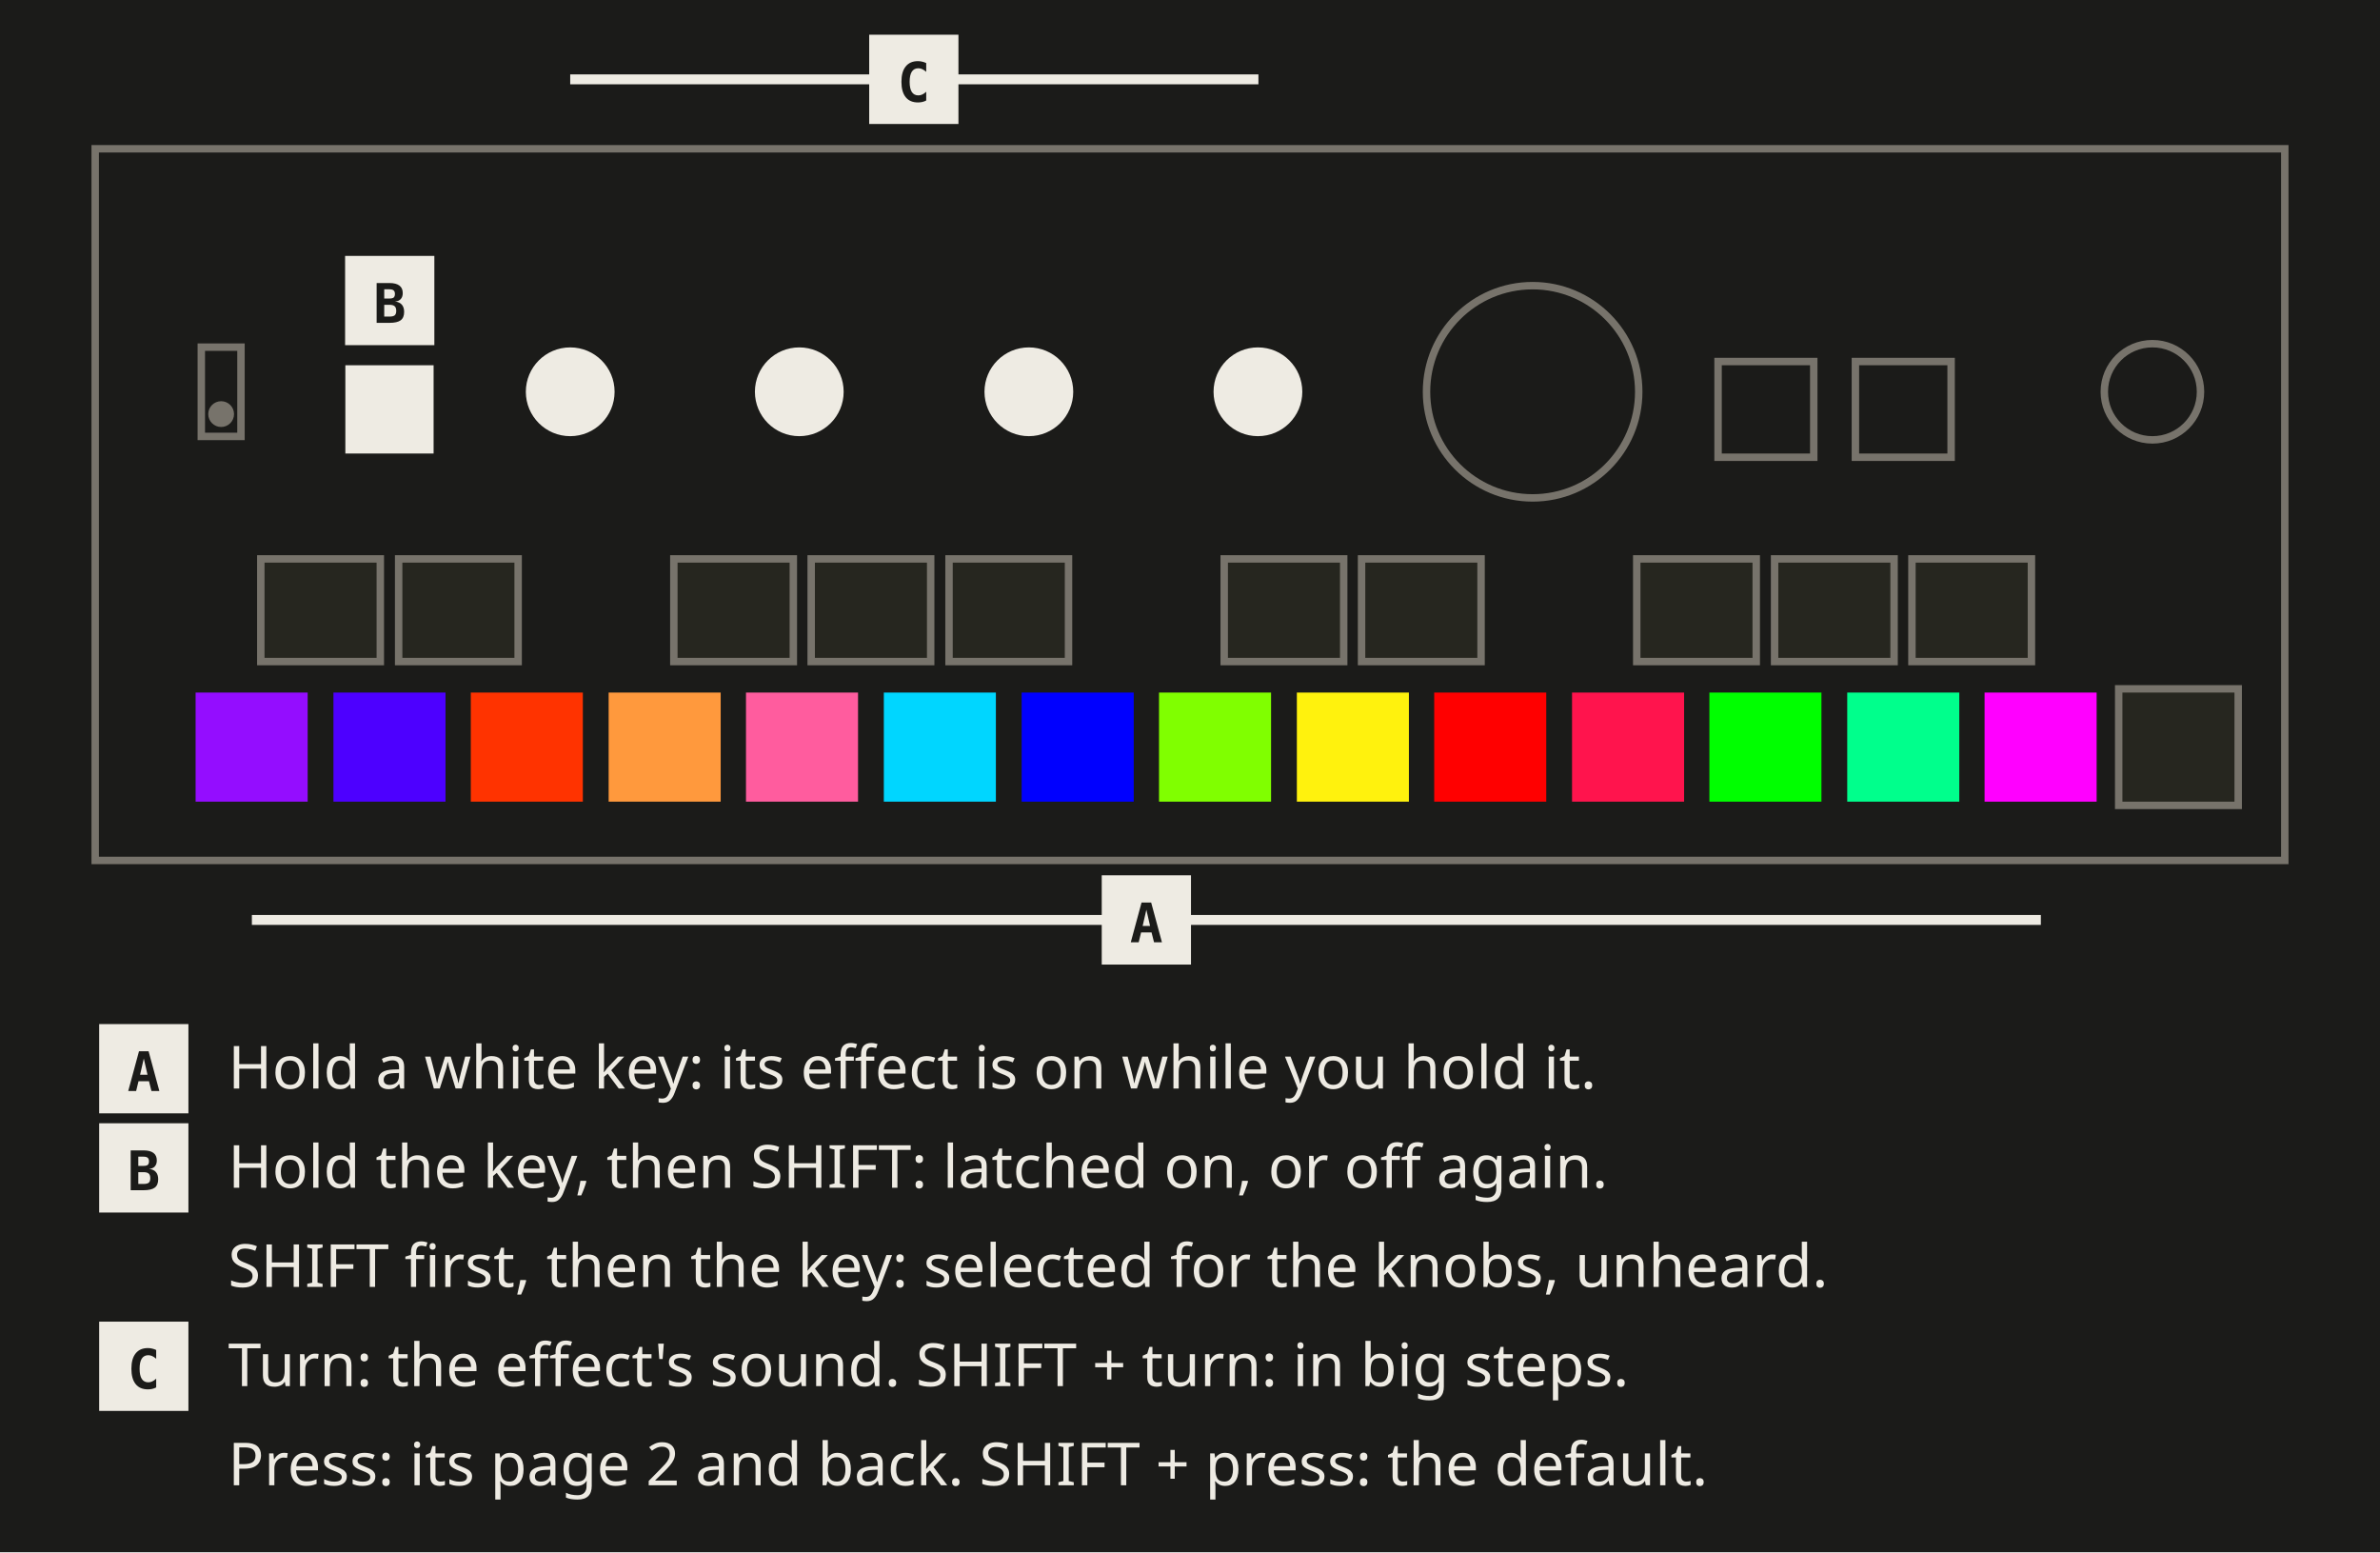
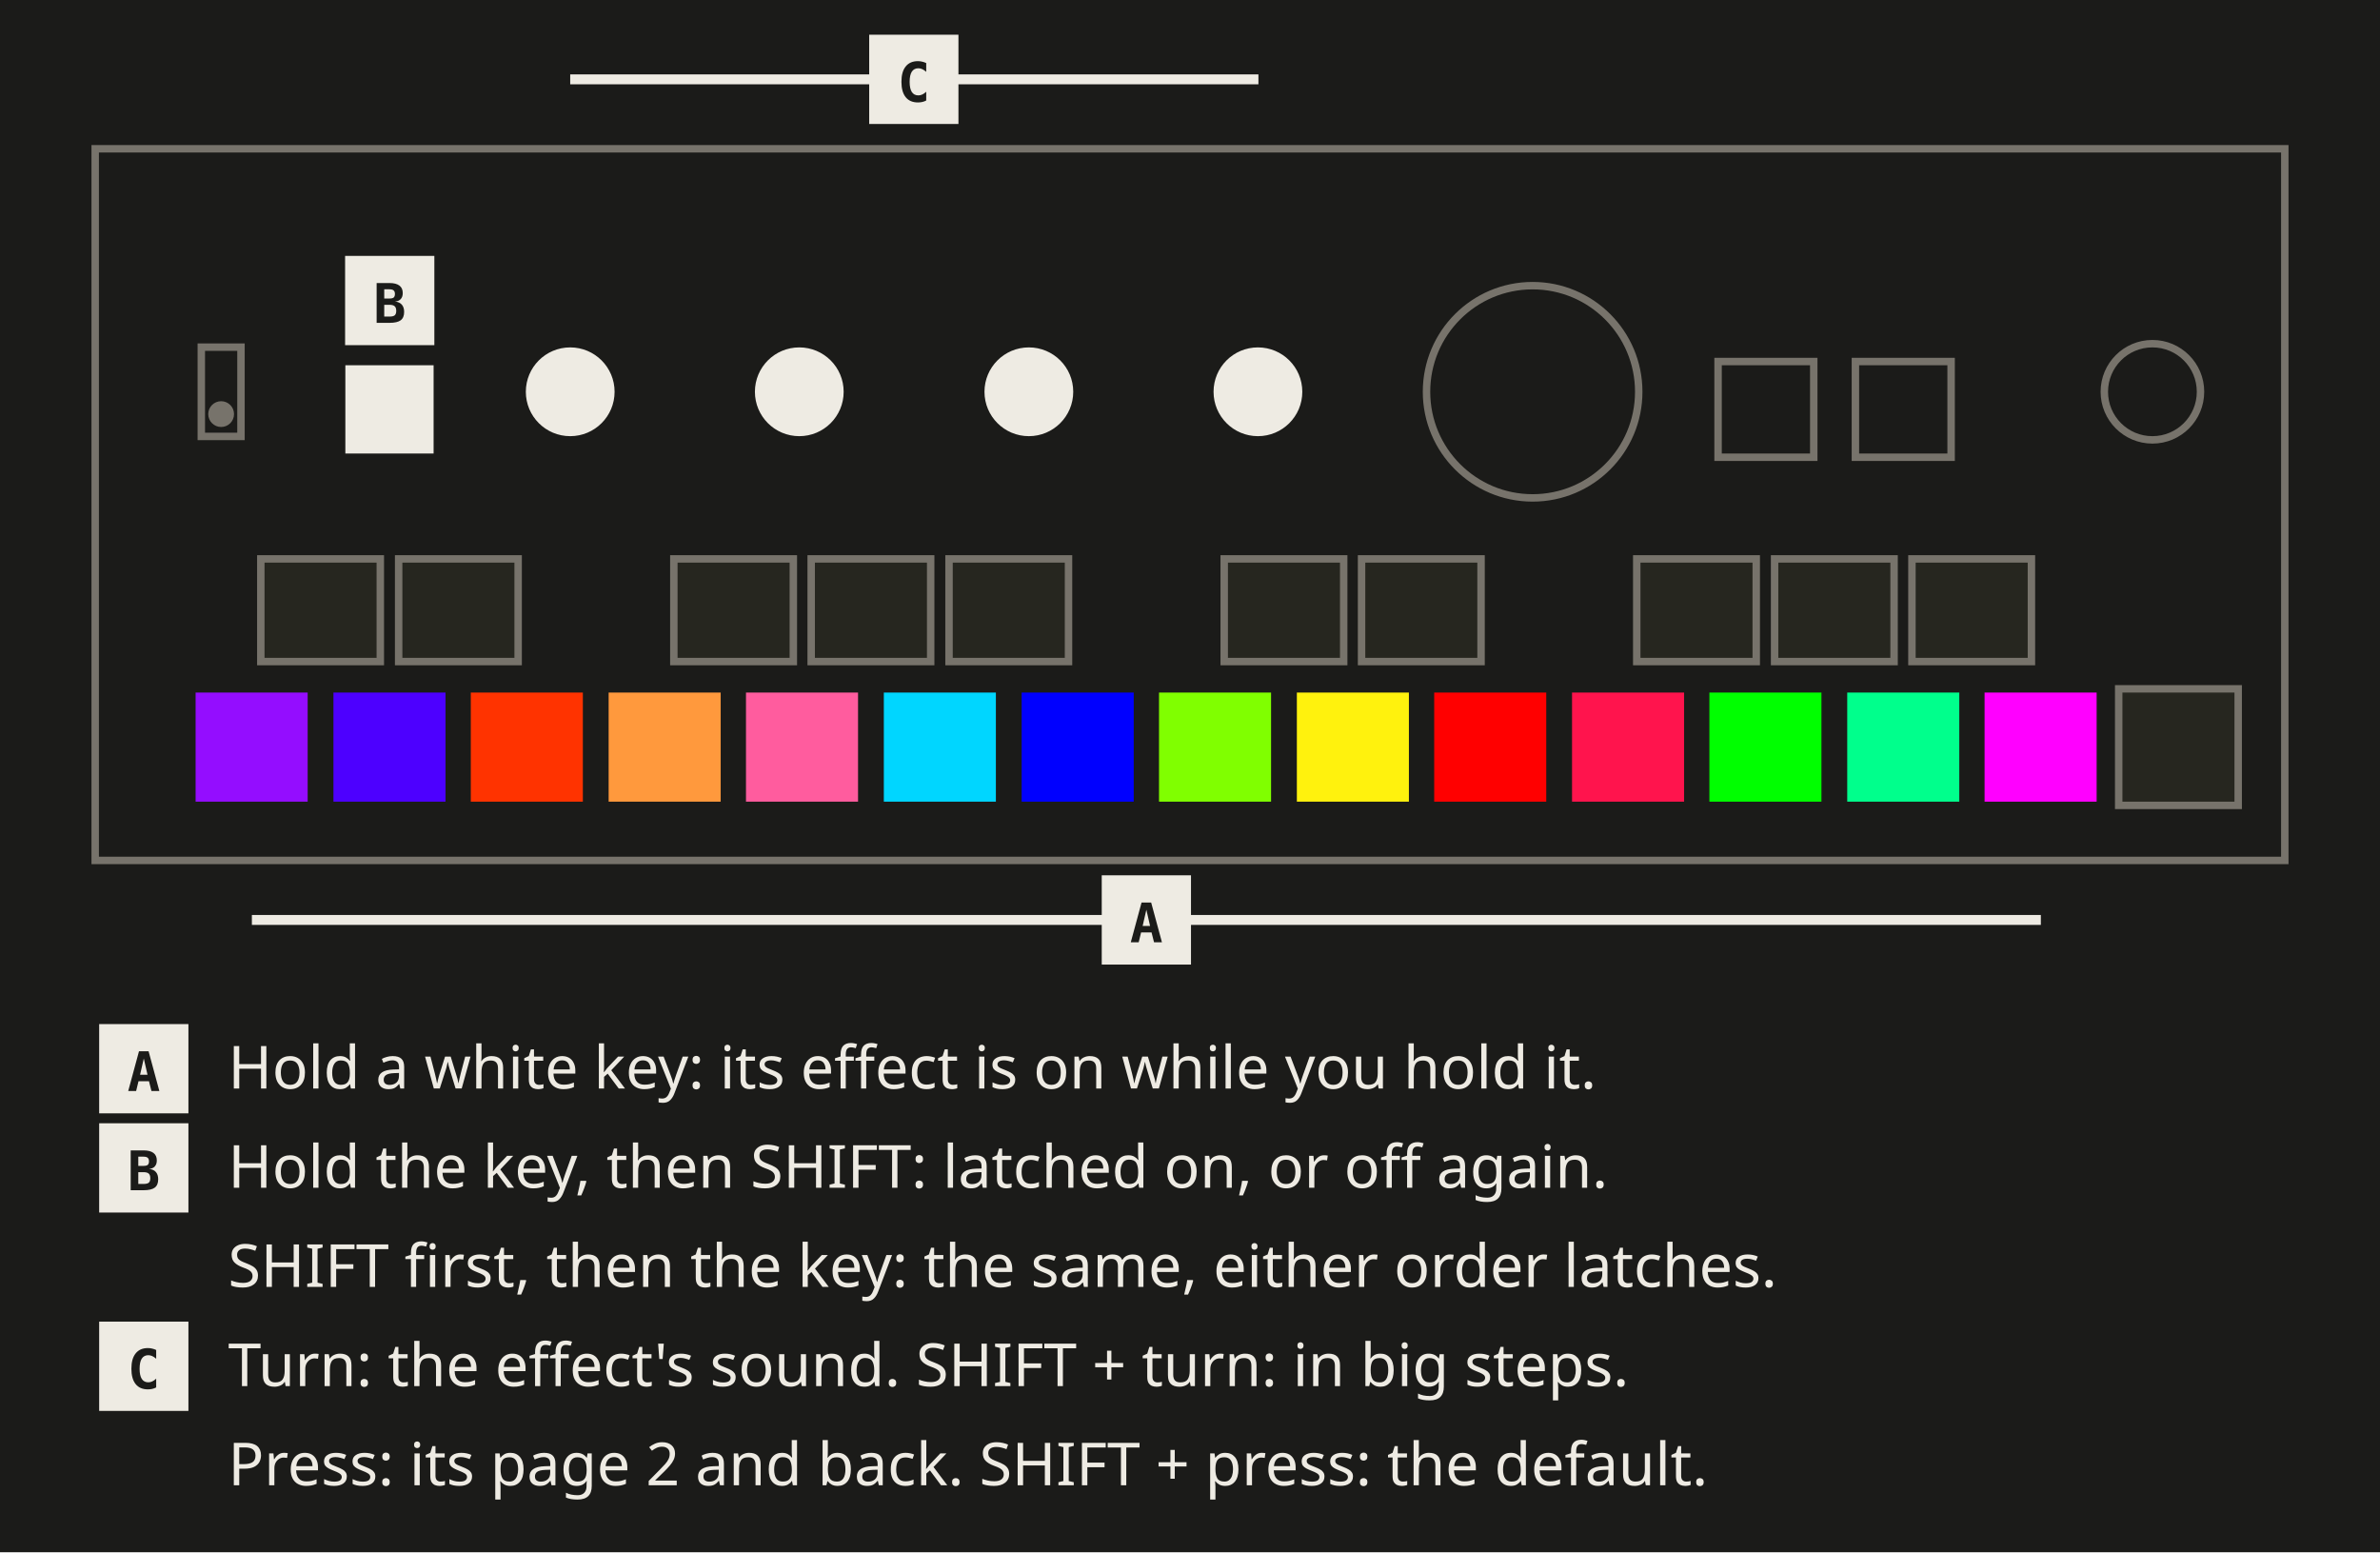
<svg xmlns="http://www.w3.org/2000/svg" viewBox="0 0 480 313" width="480" height="313" role="img" aria-labelledby="title desc">
  <style>svg{font-size:12px}text{font-family:'IBM Plex Mono', ui-monospace, Menlo, monospace;fill:#EEEBE3;text-anchor:middle}.m,.sn{font-family:'IBM Plex Sans', system-ui, sans-serif}.m.mo{font-family:'IBM Plex Mono', ui-monospace, Menlo, monospace}.as{text-anchor:start}.ae{text-anchor:end}.m{fill:#A9A49A}.gt{fill:#1B1B19}.b{fill:none;stroke:#A9A49A;stroke-width:1.5}.bx{fill:none;stroke:#A9A49A;stroke-width:2}.ba{fill:#26261F;stroke:#EEEBE3;stroke-width:2}.la{fill:none;stroke:#EEEBE3;stroke-width:2}.ls{fill:none;stroke:#A9A49A;stroke-width:2}.lc{fill:none;stroke:#77736B;stroke-width:1.5;stroke-dasharray:5 4}.da{fill:#EEEBE3}.ds{fill:#A9A49A}.sw{stroke:#EEEBE3;stroke-width:2}.g{fill:#EEEBE3}.j{fill:#A9A49A}.wk{fill:#EEEBE3;stroke:#1B1B19;stroke-width:1.5}.dk{fill:#26261F;stroke:#A9A49A;stroke-width:1.5}.sk{fill:#A9A49A;stroke:#1B1B19;stroke-width:1.5}.led{fill:none;stroke:#A9A49A;stroke-width:1.5}</style>
  <defs>
    <marker id="ma" viewBox="0 0 10 10" refX="9" refY="5" markerWidth="9" markerHeight="9" markerUnits="userSpaceOnUse" orient="auto">
      <path d="M0,0L10,5L0,10z" fill="#EEEBE3" />
    </marker>
    <marker id="ms" viewBox="0 0 10 10" refX="9" refY="5" markerWidth="9" markerHeight="9" markerUnits="userSpaceOnUse" orient="auto">
      <path d="M0,0L10,5L0,10z" fill="#A9A49A" />
    </marker>
    <marker id="mc" viewBox="0 0 10 10" refX="9" refY="5" markerWidth="9" markerHeight="9" markerUnits="userSpaceOnUse" orient="auto">
      <path d="M0,0L10,5L0,10z" fill="#77736B" />
    </marker>
  </defs>
  <rect width="480" height="313" fill="#1B1B19" />
  <rect x="19.2" y="30" width="441.6" height="143.5" fill="none" stroke="#77736B" stroke-width="1.5" />
  <rect x="38.7" y="138.9" width="24.1" height="23.5" fill="#940dff" stroke="#1B1B19" stroke-width="1.5" />
  <rect x="66.5" y="138.9" width="24.1" height="23.5" fill="#4d00ff" stroke="#1B1B19" stroke-width="1.5" />
  <rect x="94.2" y="138.9" width="24.1" height="23.5" fill="#ff3300" stroke="#1B1B19" stroke-width="1.5" />
  <rect x="122" y="138.9" width="24.1" height="23.5" fill="#ff993d" stroke="#1B1B19" stroke-width="1.5" />
  <rect x="149.7" y="138.9" width="24.1" height="23.5" fill="#ff5c9e" stroke="#1B1B19" stroke-width="1.5" />
  <rect x="177.5" y="138.9" width="24.1" height="23.5" fill="#00d6ff" stroke="#1B1B19" stroke-width="1.5" />
  <rect x="205.3" y="138.9" width="24.1" height="23.5" fill="#0000ff" stroke="#1B1B19" stroke-width="1.5" />
  <rect x="233" y="138.9" width="24.1" height="23.5" fill="#80ff00" stroke="#1B1B19" stroke-width="1.5" />
  <rect x="260.8" y="138.9" width="24.1" height="23.5" fill="#fff20d" stroke="#1B1B19" stroke-width="1.5" />
  <rect x="288.5" y="138.9" width="24.1" height="23.5" fill="#ff0000" stroke="#1B1B19" stroke-width="1.5" />
  <rect x="316.3" y="138.9" width="24.1" height="23.5" fill="#ff144d" stroke="#1B1B19" stroke-width="1.5" />
  <rect x="344" y="138.9" width="24.1" height="23.5" fill="#00ff00" stroke="#1B1B19" stroke-width="1.5" />
  <rect x="371.8" y="138.9" width="24.1" height="23.5" fill="#00ff8c" stroke="#1B1B19" stroke-width="1.5" />
  <rect x="399.5" y="138.9" width="24.1" height="23.5" fill="#ff00ff" stroke="#1B1B19" stroke-width="1.5" />
  <rect x="427.3" y="138.9" width="24.1" height="23.5" fill="#26261F" stroke="#77736B" stroke-width="1.5" />
  <rect x="52.6" y="112.7" width="24.1" height="20.7" fill="#26261F" stroke="#77736B" stroke-width="1.5" />
  <rect x="80.4" y="112.7" width="24.1" height="20.7" fill="#26261F" stroke="#77736B" stroke-width="1.5" />
  <rect x="135.9" y="112.7" width="24.1" height="20.7" fill="#26261F" stroke="#77736B" stroke-width="1.5" />
  <rect x="163.6" y="112.7" width="24.1" height="20.7" fill="#26261F" stroke="#77736B" stroke-width="1.5" />
  <rect x="191.4" y="112.7" width="24.1" height="20.7" fill="#26261F" stroke="#77736B" stroke-width="1.5" />
  <rect x="246.9" y="112.7" width="24.1" height="20.7" fill="#26261F" stroke="#77736B" stroke-width="1.5" />
  <rect x="274.6" y="112.7" width="24.1" height="20.7" fill="#26261F" stroke="#77736B" stroke-width="1.5" />
  <rect x="330.1" y="112.7" width="24.1" height="20.7" fill="#26261F" stroke="#77736B" stroke-width="1.5" />
  <rect x="357.9" y="112.7" width="24.1" height="20.7" fill="#26261F" stroke="#77736B" stroke-width="1.5" />
  <rect x="385.6" y="112.7" width="24.1" height="20.7" fill="#26261F" stroke="#77736B" stroke-width="1.5" />
  <rect x="68.9" y="72.9" width="19.3" height="19.3" fill="#EEEBE3" stroke="#1B1B19" stroke-width="1.5" />
  <rect x="346.5" y="72.9" width="19.3" height="19.3" fill="none" stroke="#77736B" stroke-width="1.5" />
  <rect x="374.2" y="72.9" width="19.3" height="19.3" fill="none" stroke="#77736B" stroke-width="1.5" />
  <rect x="40.6" y="70" width="8" height="18" fill="none" stroke="#77736B" stroke-width="1.5" />
  <circle cx="44.6" cy="83.5" r="2.6" fill="#77736B" />
  <circle cx="115" cy="79" r="9.7" fill="#EEEBE3" stroke="#1B1B19" stroke-width="1.5" />
  <circle cx="161.2" cy="79" r="9.7" fill="#EEEBE3" stroke="#1B1B19" stroke-width="1.5" />
  <circle cx="207.5" cy="79" r="9.7" fill="#EEEBE3" stroke="#1B1B19" stroke-width="1.5" />
  <circle cx="253.7" cy="79" r="9.7" fill="#EEEBE3" stroke="#1B1B19" stroke-width="1.5" />
  <circle cx="309.1" cy="79" r="21.4" fill="none" stroke="#77736B" stroke-width="1.5" />
  <circle cx="434.1" cy="79" r="9.7" fill="none" stroke="#77736B" stroke-width="1.5" />
  <path d="M50.8,185.5h360.8" stroke="#EEEBE3" stroke-width="2" />
  <rect x="222.2" y="176.5" width="18" height="18" class="g" />
  <text x="231.2" y="190" class="gt" font-size="11" font-weight="600">A</text>
  <rect x="69.6" y="51.6" width="18" height="18" class="g" />
  <text x="78.6" y="65.1" class="gt" font-size="11" font-weight="600">B</text>
  <path d="M115,16h138.8" stroke="#EEEBE3" stroke-width="2" />
  <rect x="175.3" y="7" width="18" height="18" class="g" />
  <text x="184.3" y="20.5" class="gt" font-size="11" font-weight="600">C</text>
  <rect x="20" y="206.5" width="18" height="18" class="g" />
  <text x="29" y="220" class="gt" font-size="11" font-weight="600">A</text>
  <text x="46" y="219.5" class="t sn as">Hold a white key: its effect is on while you hold it.</text>
  <rect x="20" y="226.5" width="18" height="18" class="g" />
  <text x="29" y="240" class="gt" font-size="11" font-weight="600">B</text>
  <text x="46" y="239.5" class="t sn as">Hold the key, then SHIFT: latched on, or off again.</text>
-   <text x="46" y="259.5" class="t sn as">SHIFT first, then the key: selected for the knobs, unheard.</text>
+   <text x="46" y="259.5" class="t sn as">SHIFT first, then the key: the same, either order latches.</text>
  <rect x="20" y="266.5" width="18" height="18" class="g" />
  <text x="29" y="280" class="gt" font-size="11" font-weight="600">C</text>
  <text x="46" y="279.5" class="t sn as">Turn: the effect's sound. SHIFT + turn: in big steps.</text>
  <text x="46" y="299.5" class="t sn as">Press: its page 2 and back. SHIFT + press: the default.</text>
</svg>
